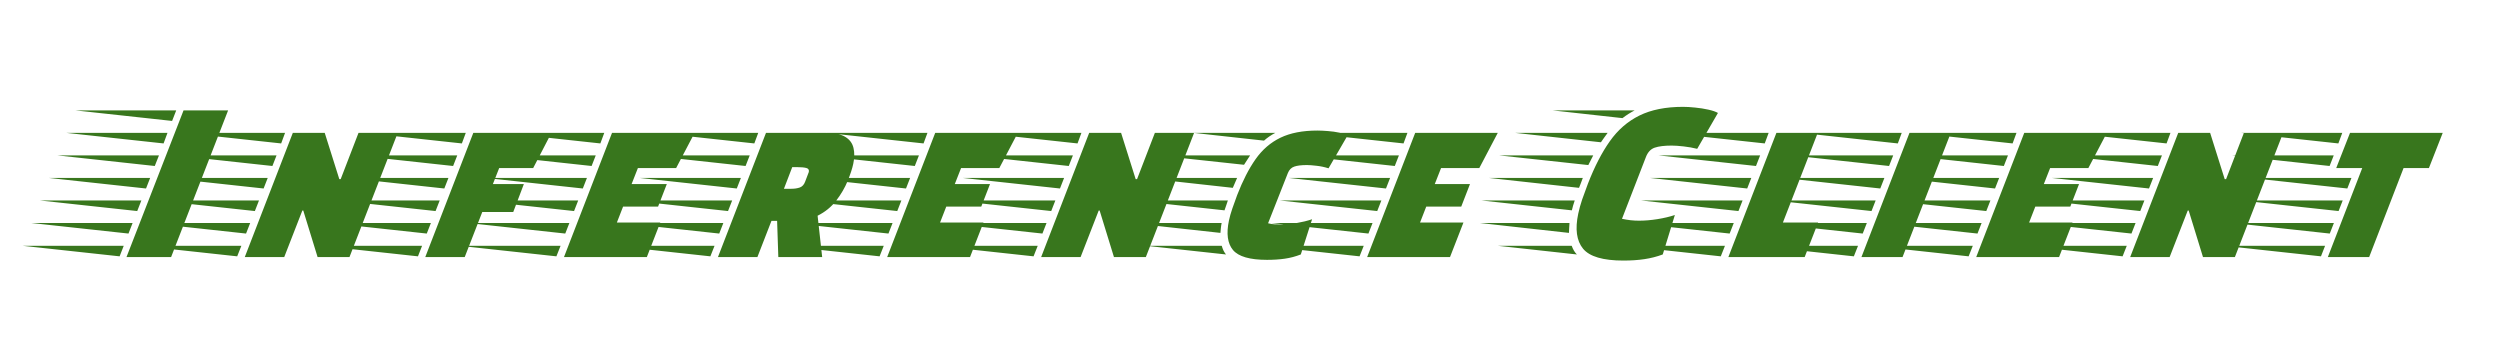
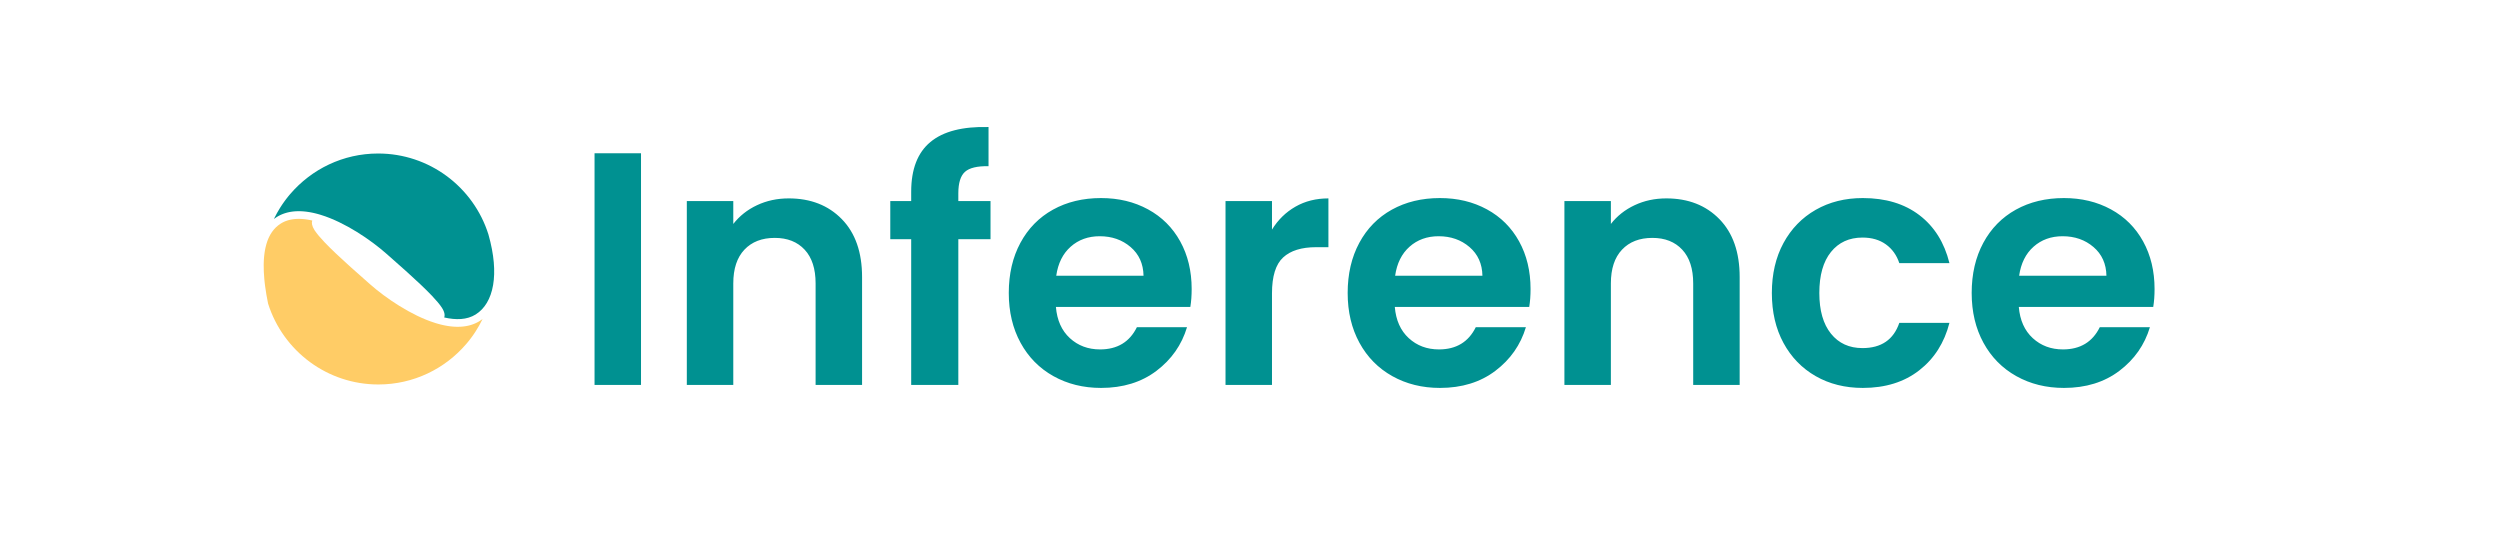
- <svg xmlns="http://www.w3.org/2000/svg" version="1.1" viewBox="0.0 0.0 710.0 100.0" fill="none" stroke="none" stroke-linecap="square" stroke-miterlimit="10">
-   <clipPath id="p.0">
-     <path d="m0 0l710.0 0l0 100.0l-710.0 0l0 -100.0z" clip-rule="nonzero" />
-   </clipPath>
-   <g clip-path="url(#p.0)">
-     <path fill="#000000" fill-opacity="0.0" d="m0 0l710.0 0l0 100.0l-710.0 0z" fill-rule="evenodd" />
-     <path fill="#000000" fill-opacity="0.0" d="m0 0l712.0 0l0 100.189l-712.0 0z" fill-rule="evenodd" />
-     <path fill="#38761d" d="m35.925 73.0l16.203 -41.656l12.656 0l-16.188 41.656l-12.672 0zm12.953 -38.656l-27.547 -3.0l28.719 0l-1.172 3.0zm-2.422 6.391l-27.625 -3.0l28.734 0l-1.109 3.0zm-2.5 6.406l-27.609 -3.0l28.797 0l-1.188 3.0zm-2.484 6.391l-27.625 -3.0l28.797 0l-1.172 3.0zm-2.5 6.406l-27.609 -3.0l28.781 0l-1.172 3.0zm-2.484 6.391l-27.625 -3.0l28.797 0l-1.172 3.0zm-2.516 6.469l-27.625 -3.0l28.797 0l-1.172 3.0zm35.548 0.203l13.641 -35.266l9.062 0l4.141 13.141l0.391 0l5.062 -13.141l11.141 0l-13.703 35.266l-9.062 0l-4.062 -13.203l-0.266 0l-5.141 13.203l-11.203 0zm10.328 -32.266l-27.625 -3.0l28.734 0l-1.109 3.0zm-2.484 6.406l-27.625 -3.0l28.797 0l-1.172 3.0zm-2.5 6.391l-27.625 -3.0l28.797 0l-1.172 3.0zm-2.484 6.406l-27.625 -3.0l28.797 0l-1.172 3.0zm-2.5 6.391l-27.625 -3.0l28.797 0l-1.172 3.0zm-2.516 6.469l-27.609 -3.0l28.797 0l-1.188 3.0zm53.415 0.203l13.641 -35.266l22.188 0l-5.188 10.0l-9.656 0l-1.781 4.531l8.797 0l-3.016 7.938l-8.797 0l-4.984 12.797l-11.203 0zm10.391 -32.266l-27.609 -3.0l28.719 0l-1.109 3.0zm-2.484 6.406l-27.625 -3.0l28.797 0l-1.172 3.0zm-2.5 6.391l-27.609 -3.0l28.781 0l-1.172 3.0zm-2.484 6.406l-27.625 -3.0l28.797 0l-1.172 3.0zm-2.5 6.391l-27.625 -3.0l28.797 0l-1.172 3.0zm-2.5 6.469l-27.625 -3.0l28.797 0l-1.172 3.0zm41.472 0.203l13.641 -35.266l23.453 0l-5.25 10.0l-10.859 0l-1.781 4.531l10.0 0l-2.484 6.406l-9.938 0l-1.766 4.531l12.328 0l-3.812 9.797l-23.531 0zm10.328 -32.266l-27.625 -3.0l28.734 0l-1.109 3.0zm-2.484 6.406l-27.625 -3.0l28.797 0l-1.172 3.0zm-2.5 6.391l-27.625 -3.0l28.797 0l-1.172 3.0zm-2.484 6.406l-27.625 -3.0l28.797 0l-1.172 3.0zm-2.5 6.391l-27.625 -3.0l28.797 0l-1.172 3.0zm-2.516 6.469l-27.609 -3.0l28.797 0l-1.188 3.0zm45.883 0.203l13.641 -35.266l16.922 0q3.734 0 5.594 1.141q1.859 1.125 2.328 3.125q0.484 2.0 -0.062 4.531q-0.422 2.0 -1.594 4.875q-1.172 2.859 -3.25 5.562q-2.078 2.703 -5.281 4.297l1.297 11.734l-12.453 0l-0.344 -10.266l-1.609 0l-3.984 10.266l-11.203 0zm10.328 -32.266l-27.625 -3.0l28.734 0l-1.109 3.0zm-2.484 6.406l-27.625 -3.0l28.797 0l-1.172 3.0zm10.891 6.469l2.125 0q1.328 0 2.375 -0.359q1.047 -0.375 1.516 -1.641l0.891 -2.344q0.031 -0.125 0.078 -0.219q0.062 -0.109 0.078 -0.172q0.203 -0.938 -0.719 -1.172q-0.922 -0.234 -2.516 -0.234l-1.469 0l-2.359 6.141zm-13.391 -0.078l-27.625 -3.0l28.797 0l-1.172 3.0zm-2.484 6.406l-27.625 -3.0l28.797 0l-1.172 3.0zm-2.5 6.391l-27.625 -3.0l28.797 0l-1.172 3.0zm-2.516 6.469l-27.609 -3.0l28.797 0l-1.188 3.0zm50.215 0.203l13.641 -35.266l23.453 0l-5.25 10.0l-10.859 0l-1.781 4.531l10.0 0l-2.484 6.406l-9.938 0l-1.766 4.531l12.328 0l-3.812 9.797l-23.531 0zm10.328 -32.266l-27.625 -3.0l28.734 0l-1.109 3.0zm-2.484 6.406l-27.625 -3.0l28.797 0l-1.172 3.0zm-2.5 6.391l-27.625 -3.0l28.797 0l-1.172 3.0zm-2.484 6.406l-27.625 -3.0l28.797 0l-1.172 3.0zm-2.5 6.391l-27.625 -3.0l28.797 0l-1.172 3.0zm-2.516 6.469l-27.609 -3.0l28.797 0l-1.188 3.0zm45.883 0.203l13.641 -35.266l9.062 0l4.141 13.141l0.391 0l5.062 -13.141l11.141 0l-13.703 35.266l-9.062 0l-4.062 -13.203l-0.266 0l-5.141 13.203l-11.203 0zm10.328 -32.266l-27.625 -3.0l28.734 0l-1.109 3.0zm-2.484 6.406l-27.625 -3.0l28.797 0l-1.172 3.0zm-2.5 6.391l-27.625 -3.0l28.797 0l-1.172 3.0zm-2.484 6.406l-27.625 -3.0l28.797 0l-1.172 3.0zm-2.5 6.391l-27.625 -3.0l28.797 0l-1.172 3.0zm-2.516 6.469l-27.609 -3.0l28.797 0l-1.188 3.0zm66.306 1.0q-7.328 0 -9.672 -2.797q-2.328 -2.797 -1.141 -8.391q0.328 -1.547 0.953 -3.375q0.625 -1.828 1.375 -3.828q2.375 -6.141 5.234 -10.203q2.859 -4.062 7.062 -6.094q4.203 -2.031 10.469 -2.031q1.266 0 3.0 0.141q1.734 0.125 3.266 0.453q1.531 0.328 2.297 0.859l-5.375 9.266q-1.688 -0.531 -3.422 -0.719q-1.719 -0.203 -2.719 -0.203q-2.344 0 -3.594 0.438q-1.25 0.422 -1.812 1.828l-5.625 14.266q1.0 0.266 1.859 0.297q0.859 0.031 1.719 0.031q2.141 0 4.516 -0.391q2.391 -0.406 4.406 -1.078l-3.203 10.0q-2.25 0.875 -4.562 1.203q-2.297 0.328 -5.031 0.328zm-0.859 -33.859l-19.984 -2.203l23.188 0q-1.797 0.938 -3.203 2.203zm-5.672 6.859l-24.609 -2.656l26.328 0q-0.406 0.656 -0.844 1.297q-0.438 0.641 -0.875 1.359zm-3.188 6.547l-25.453 -2.812l26.672 0l-1.219 2.812zm-2.359 6.391l-25.656 -2.797l26.609 0q-0.234 0.734 -0.484 1.438q-0.234 0.688 -0.469 1.359zm-1.156 6.406l-25.578 -2.812l25.922 0q-0.156 0.734 -0.219 1.438q-0.047 0.703 -0.125 1.375zm1.578 6.125l-22.734 -2.469l21.531 0q0.172 0.672 0.469 1.312q0.297 0.625 0.734 1.156zm40.093 0.734l13.641 -35.266l23.453 0l-5.25 10.0l-10.859 0l-1.781 4.531l10.0 0l-2.484 6.406l-9.938 0l-1.766 4.531l12.328 0l-3.812 9.797l-23.531 0zm10.328 -32.266l-27.625 -3.0l28.734 0l-1.109 3.0zm-2.484 6.406l-27.625 -3.0l28.797 0l-1.172 3.0zm-2.5 6.391l-27.625 -3.0l28.797 0l-1.172 3.0zm-2.484 6.406l-27.625 -3.0l28.797 0l-1.172 3.0zm-2.5 6.391l-27.625 -3.0l28.797 0l-1.172 3.0zm-2.516 6.469l-27.609 -3.0l28.797 0l-1.188 3.0zm74.933 1.203q-8.672 0 -11.453 -3.359q-2.781 -3.375 -1.375 -9.969q0.391 -1.875 1.094 -3.969q0.719 -2.094 1.641 -4.5q2.812 -7.266 6.234 -12.094q3.422 -4.844 8.406 -7.297q5.0 -2.469 12.391 -2.469q1.469 0 3.422 0.203q1.969 0.188 3.781 0.594q1.812 0.406 2.703 0.938l-5.891 10.188q-1.781 -0.453 -3.859 -0.688q-2.078 -0.234 -3.406 -0.234q-3.078 0 -4.812 0.594q-1.719 0.594 -2.516 2.734l-6.766 17.469q1.266 0.266 2.469 0.406q1.203 0.125 2.344 0.125q2.531 0 5.25 -0.438q2.734 -0.438 4.953 -1.172l-3.438 11.203q-2.531 0.938 -5.188 1.328q-2.656 0.406 -5.984 0.406zm-0.266 -40.453l-19.922 -2.203l23.391 0q-0.906 0.469 -1.75 1.0q-0.844 0.531 -1.719 1.203zm-6.125 6.859l-24.359 -2.672l26.266 0q-0.469 0.672 -0.953 1.312q-0.469 0.625 -0.953 1.359zm-3.578 6.469l-25.266 -2.734l26.656 0l-1.391 2.734zm-2.641 6.469l-25.594 -2.812l26.672 0l-0.5 1.344q-0.141 0.391 -0.297 0.766q-0.141 0.359 -0.281 0.703zm-2.031 6.391l-25.641 -2.797l26.453 0q-0.516 1.469 -0.812 2.797zm-0.828 6.406l-25.312 -2.812l25.469 0q-0.031 0.734 -0.094 1.438q-0.047 0.703 -0.062 1.375zm2.25 6.125l-22.531 -2.469l21.062 0q0.531 1.531 1.469 2.469zm43.026 0.734l13.641 -35.266l11.734 0l-9.891 25.469l10.0 0l-3.812 9.797l-21.672 0zm10.328 -32.266l-27.625 -3.0l28.734 0l-1.109 3.0zm-2.484 6.406l-27.625 -3.0l28.797 0l-1.172 3.0zm-2.5 6.391l-27.625 -3.0l28.797 0l-1.172 3.0zm-2.484 6.406l-27.625 -3.0l28.797 0l-1.172 3.0zm-2.5 6.391l-27.625 -3.0l28.797 0l-1.172 3.0zm-2.516 6.469l-27.609 -3.0l28.797 0l-1.188 3.0zm39.95 0.203l13.641 -35.266l11.734 0l-13.703 35.266l-11.672 0zm10.328 -32.266l-27.625 -3.0l28.734 0l-1.109 3.0zm-2.484 6.406l-27.625 -3.0l28.797 0l-1.172 3.0zm-2.5 6.391l-27.625 -3.0l28.797 0l-1.172 3.0zm-2.484 6.406l-27.625 -3.0l28.797 0l-1.172 3.0zm-2.5 6.391l-27.625 -3.0l28.797 0l-1.172 3.0zm-2.516 6.469l-27.609 -3.0l28.797 0l-1.188 3.0zm34.751 0.203l13.641 -35.266l23.453 0l-5.25 10.0l-10.859 0l-1.781 4.531l10.0 0l-2.484 6.406l-9.938 0l-1.766 4.531l12.328 0l-3.812 9.797l-23.531 0zm10.328 -32.266l-27.625 -3.0l28.734 0l-1.109 3.0zm-2.484 6.406l-27.625 -3.0l28.797 0l-1.172 3.0zm-2.5 6.391l-27.625 -3.0l28.797 0l-1.172 3.0zm-2.484 6.406l-27.625 -3.0l28.797 0l-1.172 3.0zm-2.5 6.391l-27.625 -3.0l28.797 0l-1.172 3.0zm-2.516 6.469l-27.609 -3.0l28.797 0l-1.188 3.0zm45.883 0.203l13.641 -35.266l9.062 0l4.141 13.141l0.391 0l5.062 -13.141l11.141 0l-13.703 35.266l-9.062 0l-4.062 -13.203l-0.266 0l-5.141 13.203l-11.203 0zm10.328 -32.266l-27.625 -3.0l28.734 0l-1.109 3.0zm-2.484 6.406l-27.625 -3.0l28.797 0l-1.172 3.0zm-2.5 6.391l-27.625 -3.0l28.797 0l-1.172 3.0zm-2.484 6.406l-27.625 -3.0l28.797 0l-1.172 3.0zm-2.5 6.391l-27.625 -3.0l28.797 0l-1.172 3.0zm-2.516 6.469l-27.609 -3.0l28.797 0l-1.188 3.0zm58.29 0.203l9.766 -25.266l-7.391 0l3.922 -10.0l26.328 0l-3.922 10.0l-7.203 0l-9.766 25.266l-11.734 0zm2.984 -32.266l-27.625 -3.0l28.734 0l-1.109 3.0zm-2.484 6.406l-27.625 -3.0l28.797 0l-1.172 3.0zm5.031 6.391l-27.625 -3.0l28.797 0l-1.172 3.0zm-2.484 6.406l-27.625 -3.0l28.797 0l-1.172 3.0zm-2.5 6.391l-27.625 -3.0l28.797 0l-1.172 3.0zm-2.5 6.469l-27.625 -3.0l28.797 0l-1.172 3.0z" fill-rule="nonzero" />
+ <svg xmlns="http://www.w3.org/2000/svg" width="5423px" height="1167px" viewBox="0 0 5423 1167" version="1.1">
+   <g id="Inference-horizontal-light" stroke="none" stroke-width="1" fill="none" fill-rule="evenodd">
+     <g id="Inference" transform="translate(1289.68, 275.4329)" fill="#009191" fill-rule="nonzero">
+       <path d="M100.8,57.007 L100.8,559.567 L-2.27373675e-13,559.567 L-2.27373675e-13,57.007 L100.8,57.007 Z M421.2,154.927 C468.72,154.927 507.12,169.927 536.4,199.927 C565.68,229.927 580.32,271.807 580.32,325.567 L580.32,559.567 L479.52,559.567 L479.52,339.247 C479.52,307.567 471.6,283.207 455.76,266.167 C439.92,249.127 418.32,240.607 390.96,240.607 C363.12,240.607 341.16,249.127 325.08,266.167 C309,283.207 300.96,307.567 300.96,339.247 L300.96,559.567 L200.16,559.567 L200.16,160.687 L300.96,160.687 L300.96,210.367 C314.4,193.087 331.56,179.527 352.44,169.687 C373.32,159.847 396.24,154.927 421.2,154.927 Z M858.96,243.487 L789.12,243.487 L789.12,559.567 L686.88,559.567 L686.88,243.487 L641.52,243.487 L641.52,160.687 L686.88,160.687 L686.88,140.527 C686.88,91.567 700.8,55.567 728.64,32.527 C756.48,9.487 798.48,-1.313 854.64,0.127 L854.64,85.087 C830.16,84.607 813.12,88.687 803.52,97.327 C793.92,105.967 789.12,121.567 789.12,144.127 L789.12,160.687 L858.96,160.687 L858.96,243.487 Z M1295.28,351.487 C1295.28,365.887 1294.32,378.847 1292.4,390.367 L1000.8,390.367 C1003.2,419.167 1013.28,441.727 1031.04,458.047 C1048.8,474.367 1070.64,482.527 1096.56,482.527 C1134,482.527 1160.64,466.447 1176.48,434.287 L1285.2,434.287 C1273.68,472.687 1251.6,504.247 1218.96,528.967 C1186.32,553.687 1146.24,566.047 1098.72,566.047 C1060.32,566.047 1025.88,557.527 995.4,540.487 C964.92,523.447 941.16,499.327 924.12,468.127 C907.08,436.927 898.56,400.927 898.56,360.127 C898.56,318.847 906.96,282.607 923.76,251.407 C940.56,220.207 964.08,196.207 994.32,179.407 C1024.56,162.607 1059.36,154.207 1098.72,154.207 C1136.64,154.207 1170.6,162.367 1200.6,178.687 C1230.6,195.007 1253.88,218.167 1270.44,248.167 C1287,278.167 1295.28,312.607 1295.28,351.487 Z M1190.88,322.687 C1190.4,296.767 1181.04,276.007 1162.8,260.407 C1144.56,244.807 1122.24,237.007 1095.84,237.007 C1070.88,237.007 1049.88,244.567 1032.84,259.687 C1015.8,274.807 1005.36,295.807 1001.52,322.687 L1190.88,322.687 Z M1469.52,222.607 C1482.48,201.487 1499.4,184.927 1520.28,172.927 C1541.16,160.927 1565.04,154.927 1591.92,154.927 L1591.92,260.767 L1565.28,260.767 C1533.6,260.767 1509.72,268.207 1493.64,283.087 C1477.56,297.967 1469.52,323.887 1469.52,360.847 L1469.52,559.567 L1368.72,559.567 L1368.72,160.687 L1469.52,160.687 L1469.52,222.607 Z M2030.4,351.487 C2030.4,365.887 2029.44,378.847 2027.52,390.367 L1735.92,390.367 C1738.32,419.167 1748.4,441.727 1766.16,458.047 C1783.92,474.367 1805.76,482.527 1831.68,482.527 C1869.12,482.527 1895.76,466.447 1911.6,434.287 L2020.32,434.287 C2008.8,472.687 1986.72,504.247 1954.08,528.967 C1921.44,553.687 1881.36,566.047 1833.84,566.047 C1795.44,566.047 1761,557.527 1730.52,540.487 C1700.04,523.447 1676.28,499.327 1659.24,468.127 C1642.2,436.927 1633.68,400.927 1633.68,360.127 C1633.68,318.847 1642.08,282.607 1658.88,251.407 C1675.68,220.207 1699.2,196.207 1729.44,179.407 C1759.68,162.607 1794.48,154.207 1833.84,154.207 C1871.76,154.207 1905.72,162.367 1935.72,178.687 C1965.72,195.007 1989,218.167 2005.56,248.167 C2022.12,278.167 2030.4,312.607 2030.4,351.487 Z M1926,322.687 C1925.52,296.767 1916.16,276.007 1897.92,260.407 C1879.68,244.807 1857.36,237.007 1830.96,237.007 C1806,237.007 1785,244.567 1767.96,259.687 C1750.92,274.807 1740.48,295.807 1736.64,322.687 L1926,322.687 Z M2324.88,154.927 C2372.4,154.927 2410.8,169.927 2440.08,199.927 C2469.36,229.927 2484,271.807 2484,325.567 L2484,559.567 L2383.2,559.567 L2383.2,339.247 C2383.2,307.567 2375.28,283.207 2359.44,266.167 C2343.6,249.127 2322,240.607 2294.64,240.607 C2266.8,240.607 2244.84,249.127 2228.76,266.167 C2212.68,283.207 2204.64,307.567 2204.64,339.247 L2204.64,559.567 L2103.84,559.567 L2103.84,160.687 L2204.64,160.687 L2204.64,210.367 C2218.08,193.087 2235.24,179.527 2256.12,169.687 C2277,159.847 2299.92,154.927 2324.88,154.927 Z M2553.84,360.127 C2553.84,318.847 2562.24,282.727 2579.04,251.767 C2595.84,220.807 2619.12,196.807 2648.88,179.767 C2678.64,162.727 2712.72,154.207 2751.12,154.207 C2800.56,154.207 2841.48,166.567 2873.88,191.287 C2906.28,216.007 2928,250.687 2939.04,295.327 L2830.32,295.327 C2824.56,278.047 2814.84,264.487 2801.16,254.647 C2787.48,244.807 2770.56,239.887 2750.4,239.887 C2721.6,239.887 2698.8,250.327 2682,271.207 C2665.2,292.087 2656.8,321.727 2656.8,360.127 C2656.8,398.047 2665.2,427.447 2682,448.327 C2698.8,469.207 2721.6,479.647 2750.4,479.647 C2791.2,479.647 2817.84,461.407 2830.32,424.927 L2939.04,424.927 C2928,468.127 2906.16,502.447 2873.52,527.887 C2840.88,553.327 2800.08,566.047 2751.12,566.047 C2712.72,566.047 2678.64,557.527 2648.88,540.487 C2619.12,523.447 2595.84,499.447 2579.04,468.487 C2562.24,437.527 2553.84,401.407 2553.84,360.127 Z M3384,351.487 C3384,365.887 3383.04,378.847 3381.12,390.367 L3089.52,390.367 C3091.92,419.167 3102,441.727 3119.76,458.047 C3137.52,474.367 3159.36,482.527 3185.28,482.527 C3222.72,482.527 3249.36,466.447 3265.2,434.287 L3373.92,434.287 C3362.4,472.687 3340.32,504.247 3307.68,528.967 C3275.04,553.687 3234.96,566.047 3187.44,566.047 C3149.04,566.047 3114.6,557.527 3084.12,540.487 C3053.64,523.447 3029.88,499.327 3012.84,468.127 C2995.8,436.927 2987.28,400.927 2987.28,360.127 C2987.28,318.847 2995.68,282.607 3012.48,251.407 C3029.28,220.207 3052.8,196.207 3083.04,179.407 C3113.28,162.607 3148.08,154.207 3187.44,154.207 C3225.36,154.207 3259.32,162.367 3289.32,178.687 C3319.32,195.007 3342.6,218.167 3359.16,248.167 C3375.72,278.167 3384,312.607 3384,351.487 Z M3279.6,322.687 C3279.12,296.767 3269.76,276.007 3251.52,260.407 C3233.28,244.807 3210.96,237.007 3184.56,237.007 C3159.6,237.007 3138.6,244.567 3121.56,259.687 C3104.52,274.807 3094.08,295.807 3090.24,322.687 L3279.6,322.687 Z" id="形状" />
+     </g>
+     <g id="编组" transform="translate(572, 333)">
+       <path d="M76.849,141.787 C78.097,141.806 78.574,141.816 79.042,141.829 C80.243,141.869 80.73,141.889 81.209,141.912 C82.51,141.981 82.995,142.011 83.472,142.043 C84.763,142.137 85.242,142.175 85.715,142.216 C87.012,142.335 87.499,142.383 87.98,142.433 C89.327,142.581 89.816,142.639 90.302,142.698 C91.568,142.86 92.063,142.926 92.553,142.995 C93.955,143.198 94.453,143.274 94.95,143.353 C96.213,143.557 96.722,143.642 97.217,143.729 L99.211,144.089 L100.521,144.34 L101.621,144.561 L102.885,144.823 L103.964,145.056 L105.268,145.347 L105.409,145.38 L105.31,145.624 C103.654,149.845 104.245,156.775 110.206,166.151 L110.663,166.859 C115.252,173.855 122.644,182.582 131.899,192.322 C146.564,207.756 166.014,225.899 185.929,243.847 L189.917,247.433 C201.892,258.179 213.931,268.785 225.101,278.623 C227.2,280.472 229.269,282.293 231.3,284.083 C264.034,312.935 319.536,351.259 372.364,367.676 L374.992,368.475 L376.345,368.873 L377.646,369.247 L378.888,369.595 L380.378,370.003 L381.588,370.325 L382.965,370.682 L384.175,370.987 L385.595,371.335 L386.809,371.623 L388.295,371.965 L389.474,372.227 L390.81,372.514 L392.039,372.769 L393.452,373.05 C394.738,373.302 396.021,373.537 397.3,373.756 L398.586,373.971 C399.141,374.062 399.696,374.15 400.25,374.234 C401.868,374.473 402.403,374.548 402.937,374.62 C404.383,374.809 404.918,374.875 405.452,374.938 C406.988,375.111 407.521,375.167 408.053,375.22 C409.582,375.365 410.103,375.41 410.622,375.452 C412.112,375.565 412.648,375.601 413.183,375.634 C414.693,375.72 415.235,375.746 415.777,375.768 C417.193,375.821 417.725,375.836 418.257,375.847 C419.758,375.872 420.277,375.876 420.796,375.876 C423.12,375.863 424.385,375.832 425.649,375.78 L426.784,375.727 C427.307,375.701 427.828,375.67 428.348,375.636 C429.86,375.527 430.368,375.485 430.875,375.439 C432.244,375.309 432.757,375.254 433.268,375.196 C434.777,375.015 435.279,374.948 435.78,374.878 C437.213,374.669 437.709,374.591 438.203,374.509 C439.619,374.266 440.118,374.174 440.615,374.078 L441.615,373.878 C442.346,373.729 442.708,373.651 443.068,373.572 C444.436,373.26 444.92,373.144 445.403,373.023 C446.831,372.657 447.311,372.526 447.79,372.393 C449.224,371.98 449.707,371.834 450.188,371.684 C451.472,371.275 451.951,371.115 452.427,370.952 C453.873,370.444 454.342,370.271 454.809,370.094 C456.132,369.584 456.607,369.393 457.079,369.198 C458.36,368.659 458.827,368.454 459.293,368.245 C460.66,367.619 461.121,367.398 461.582,367.174 C462.824,366.556 463.277,366.323 463.729,366.085 C465.028,365.387 465.474,365.139 465.919,364.886 C467.547,363.941 468.209,363.536 468.935,363.078 L474.691,359.109 L474.757,359.052 L474.395,359.805 C469.969,368.896 465.01,377.679 459.56,386.112 L458.593,387.597 L457.891,388.661 L456.801,390.29 L455.693,391.917 C454.675,393.4 453.685,394.811 452.68,396.211 L451.269,398.159 L448.973,401.246 L446.604,404.33 L444.177,407.392 L441.776,410.328 L439.241,413.333 C393.174,467.03 324.943,501 248.781,501 C193.313,501 142.049,482.984 100.518,452.477 C58.024,421.264 25.715,376.979 9.519,325.541 C6.812,312.35 4.678,299.837 3.126,288.012 L2.97,286.814 L2.8,285.491 L2.625,284.077 L2.484,282.902 L2.347,281.73 L2.189,280.368 L2.037,278.998 C1.853,277.317 1.682,275.652 1.524,274.014 L1.416,272.876 L1.314,271.756 C0.376,261.265 -0.053,251.651 0.005,242.602 L0.02,241.029 L0.059,238.777 L0.11,236.808 L0.191,234.55 L0.281,232.55 L0.387,230.595 L0.523,228.47 L0.672,226.457 L0.837,224.506 L1.012,222.651 L1.221,220.671 L1.823,215.845 L2.067,214.162 L2.666,210.469 L2.864,209.366 L4.09,203.392 L5.755,196.9 L7.804,190.462 C8.168,189.445 8.289,189.115 8.412,188.787 C8.906,187.463 9.423,186.165 9.954,184.911 C10.209,184.313 10.366,183.953 10.518,183.608 L11.721,181.006 L14.544,175.653 L18.02,170.171 L22.044,164.944 C25.439,161.297 26.138,160.549 26.379,160.302 L31.289,156.014 L37.23,151.827 C39.081,150.719 39.45,150.508 39.81,150.308 C40.797,149.771 41.173,149.572 41.543,149.382 C42.478,148.91 42.86,148.722 43.235,148.544 C44.28,148.058 44.669,147.882 45.051,147.716 C46.022,147.3 46.417,147.136 46.806,146.98 C47.825,146.58 48.218,146.431 48.602,146.29 C49.721,145.89 50.123,145.751 50.518,145.62 C51.514,145.296 51.922,145.168 52.323,145.047 C53.431,144.723 53.841,144.607 54.241,144.499 C55.377,144.201 55.798,144.096 56.21,143.997 C57.245,143.756 57.672,143.661 58.09,143.572 C59.265,143.332 59.695,143.248 60.114,143.171 C61.251,142.97 61.679,142.899 62.099,142.833 C63.259,142.658 63.702,142.596 64.137,142.539 C65.318,142.392 65.771,142.339 66.216,142.292 C67.344,142.179 67.789,142.139 68.225,142.103 C69.47,142.008 69.917,141.978 70.35,141.953 C72.278,141.853 73.374,141.817 74.473,141.8 L76.849,141.787 Z" id="形状" fill="#FFCC66" />
+       <path d="M248.197,0 C303.659,0 354.918,18.012 396.446,48.512 C439.041,79.796 471.405,124.212 487.568,175.809 C499.891,219.32 502.626,256.051 497.654,285.227 C492.558,315.126 479.332,336.886 459.932,349.059 C440.858,361.028 416.82,361.434 391.567,355.631 C393.366,351.049 392.703,343.877 386.316,334.141 C381.726,327.145 374.334,318.418 365.079,308.678 C350.414,293.244 330.965,275.101 311.05,257.153 L307.062,253.567 C295.087,242.821 283.048,232.215 271.877,222.377 C269.778,220.528 267.71,218.707 265.679,216.917 C232.763,187.905 176.829,149.32 123.738,133.054 L121.973,132.521 L120.685,132.142 L119.332,131.753 L118.063,131.397 L116.648,131.01 L115.414,130.682 L114.014,130.318 L112.803,130.013 L111.384,129.665 L110.164,129.376 L108.722,129.044 L107.524,128.778 L106.183,128.489 C105.356,128.315 104.531,128.147 103.707,127.985 L102.271,127.709 L100.95,127.467 C100.387,127.366 99.824,127.268 99.262,127.173 C97.81,126.934 97.265,126.848 96.722,126.765 C95.133,126.53 94.592,126.454 94.051,126.381 C92.602,126.192 92.065,126.126 91.529,126.063 C89.987,125.888 89.452,125.832 88.917,125.779 C87.418,125.637 86.889,125.592 86.361,125.549 C84.869,125.435 84.333,125.399 83.798,125.366 C82.284,125.28 81.742,125.254 81.201,125.232 C79.785,125.179 79.253,125.164 78.722,125.153 C77.63,125.135 77.058,125.128 76.627,125.125 L76.325,125.124 L76.183,125.124 C73.858,125.137 72.593,125.168 71.329,125.22 L70.195,125.273 C69.672,125.299 69.151,125.33 68.632,125.364 C67.116,125.473 66.609,125.515 66.102,125.561 C64.727,125.692 64.207,125.748 63.688,125.807 C62.231,125.982 61.72,126.049 61.211,126.12 C59.765,126.331 59.27,126.409 58.776,126.491 C57.36,126.734 56.862,126.826 56.365,126.921 C54.892,127.215 54.392,127.322 53.892,127.432 C52.577,127.731 52.083,127.85 51.59,127.973 C50.145,128.344 49.662,128.475 49.182,128.609 L48.818,128.714 C47.676,129.043 47.235,129.177 46.794,129.315 C45.506,129.725 45.028,129.885 44.551,130.048 C43.105,130.556 42.636,130.729 42.169,130.906 C40.844,131.417 40.368,131.609 39.893,131.805 C38.622,132.34 38.153,132.545 37.687,132.755 C36.319,133.382 35.857,133.602 35.397,133.826 C34.16,134.441 33.705,134.675 33.252,134.914 C31.951,135.612 31.506,135.86 31.063,136.112 C29.538,136.997 28.866,137.405 28.199,137.824 C24.459,140.41 22.899,141.498 22.201,141.992 L22.193,141.997 L22.954,140.438 C26.711,132.785 30.847,125.352 35.337,118.165 L36.304,116.628 L36.977,115.574 L39.081,112.35 L40.165,110.726 C40.616,110.062 40.971,109.541 41.328,109.021 C42.505,107.307 43.702,105.608 44.907,103.943 L45.701,102.853 L48.008,99.75 L50.37,96.675 L52.807,93.601 L55.202,90.672 L57.386,88.081 C103.802,33.977 172.032,0 248.197,0 Z" id="形状" fill="#009191" />
+     </g>
  </g>
</svg>
